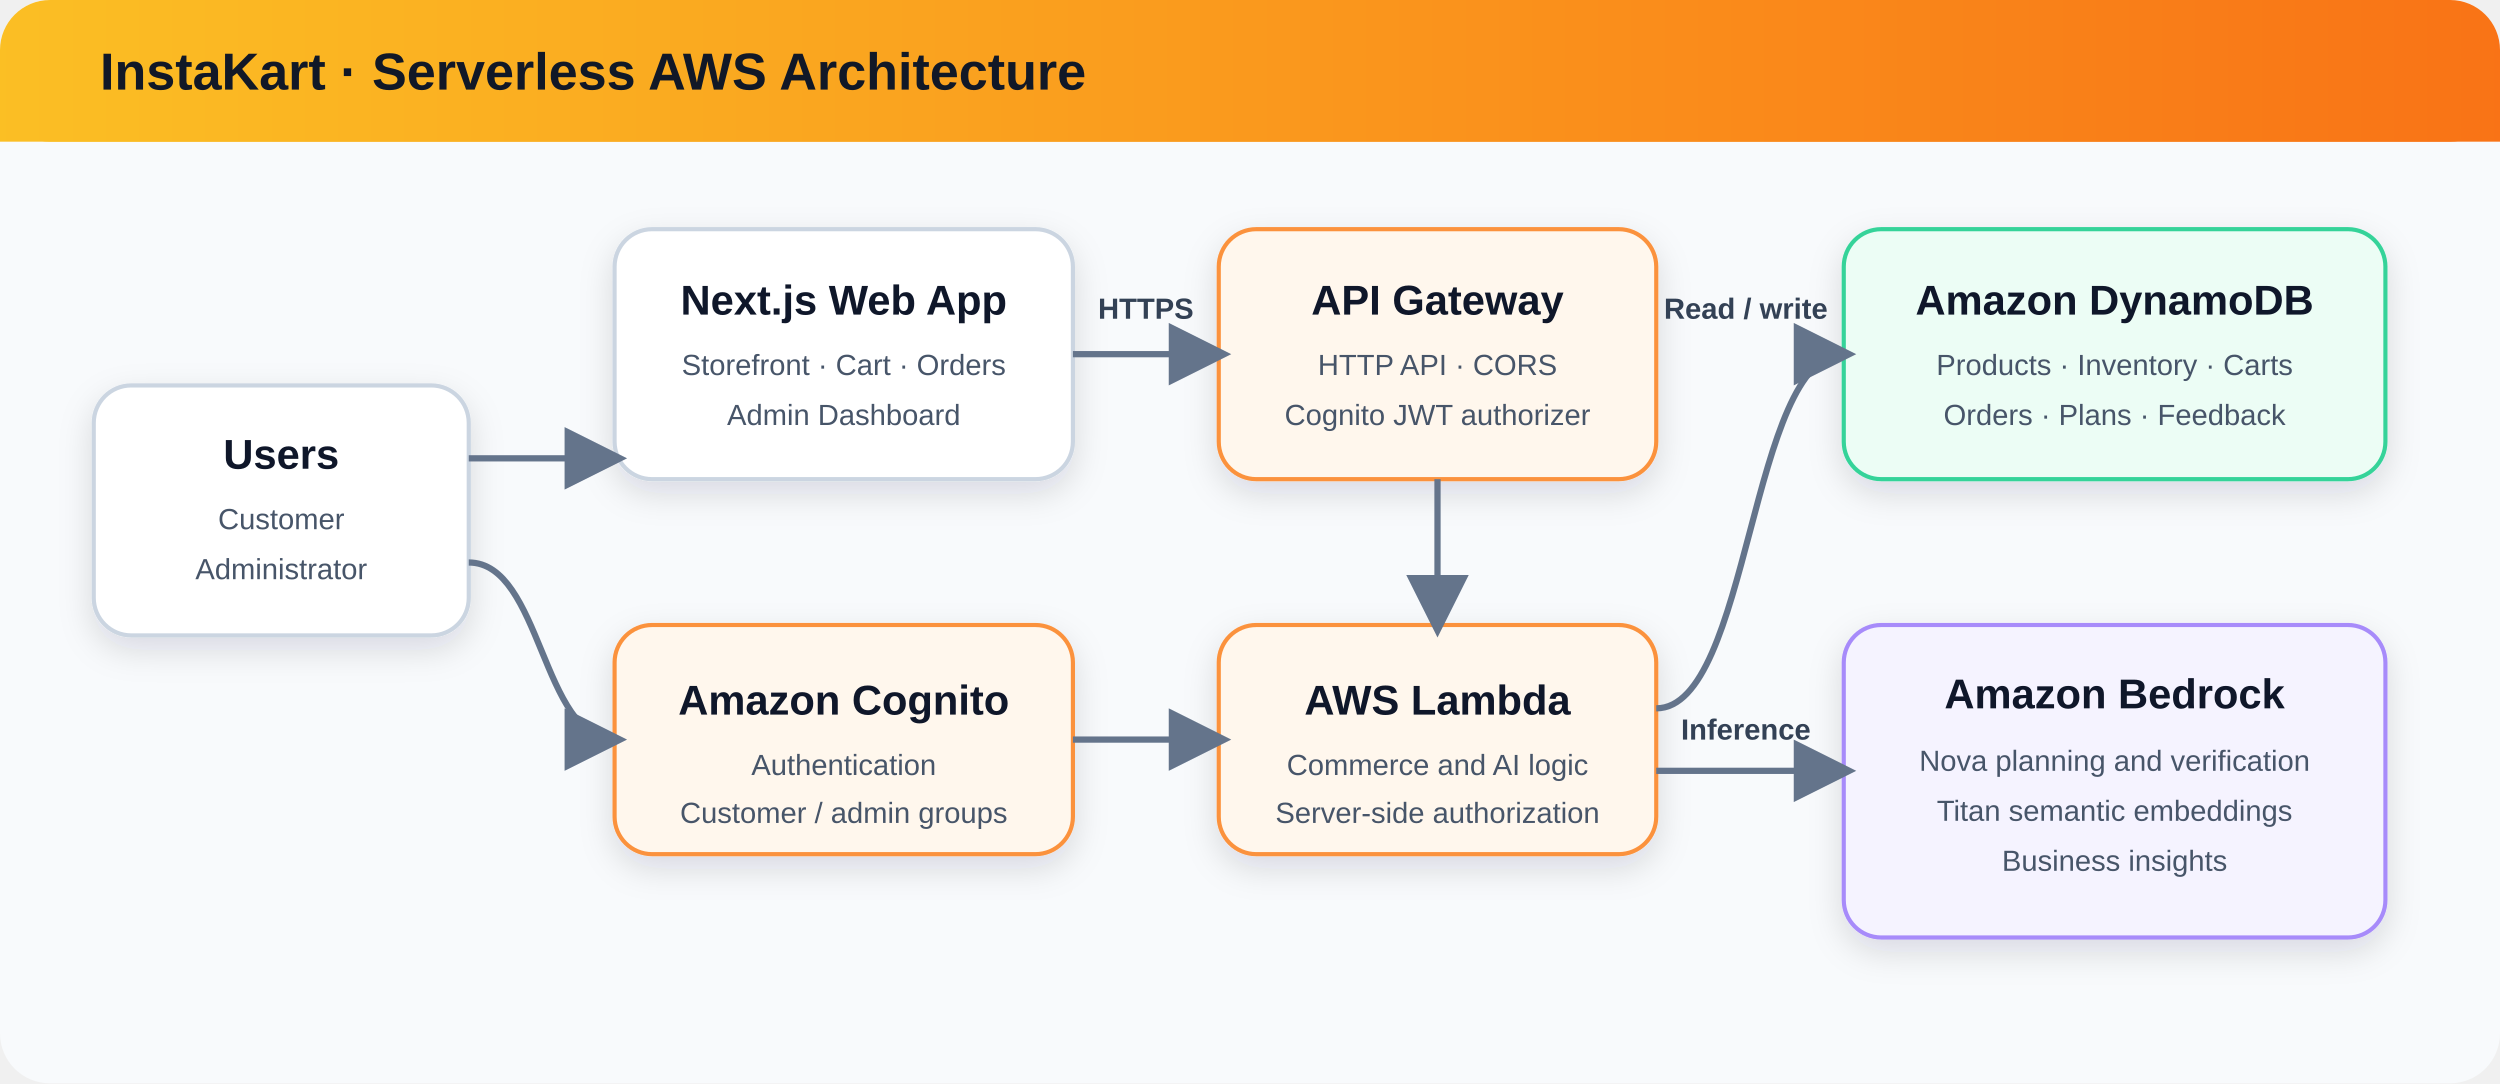
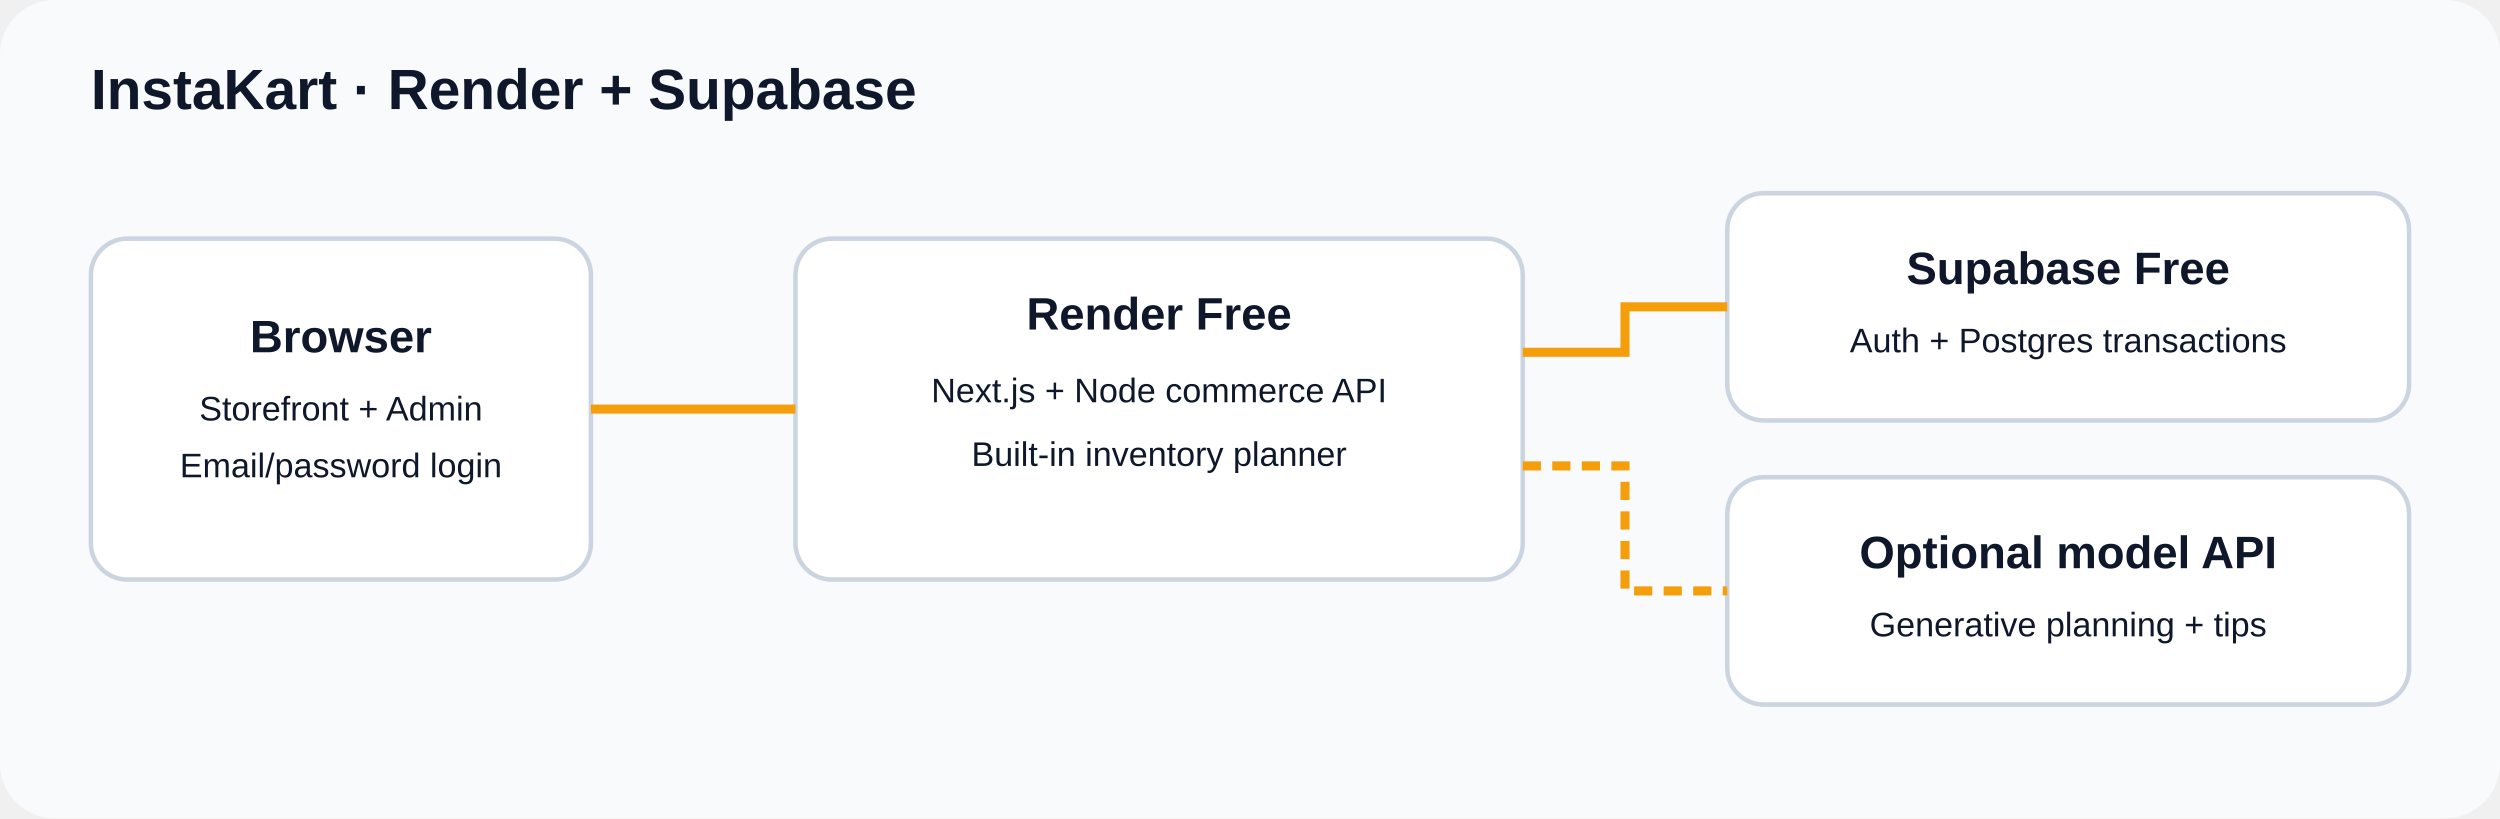
- <svg xmlns="http://www.w3.org/2000/svg" width="1200" height="520" viewBox="0 0 1200 520" role="img" aria-labelledby="title desc">
-   <defs>
-     <linearGradient id="header" x1="0" x2="1">
-       <stop offset="0" stop-color="#fbbf24" />
-       <stop offset="1" stop-color="#f97316" />
-     </linearGradient>
-     <filter id="shadow" x="-20%" y="-20%" width="140%" height="140%">
-       <feDropShadow dx="0" dy="6" stdDeviation="8" flood-color="#0f172a" flood-opacity=".13" />
-     </filter>
-     <marker id="arrow" markerWidth="10" markerHeight="10" refX="8" refY="5" orient="auto">
-       <path d="M0 0L10 5L0 10Z" fill="#64748b" />
-     </marker>
-     <style>
-       .box{fill:#fff;stroke:#cbd5e1;stroke-width:2;rx:18;filter:url(#shadow)}
-       .aws{fill:#fff7ed;stroke:#fb923c}
-       .data{fill:#ecfdf5;stroke:#34d399}
-       .ai{fill:#f5f3ff;stroke:#a78bfa}
-       .title{font:700 20px Arial,sans-serif;fill:#0f172a}
-       .sub{font:14px Arial,sans-serif;fill:#475569}
-       .label{font:700 14px Arial,sans-serif;fill:#334155}
-       .line{fill:none;stroke:#64748b;stroke-width:3;marker-end:url(#arrow)}
-     </style>
-   </defs>
-   <rect width="1200" height="520" rx="24" fill="#f8fafc" />
-   <rect x="0" y="0" width="1200" height="68" rx="24" fill="url(#header)" />
-   <rect x="0" y="44" width="1200" height="24" fill="url(#header)" />
-   <text x="48" y="43" font-family="Arial,sans-serif" font-size="25" font-weight="800" fill="#111827">InstaKart · Serverless AWS Architecture</text>
-   <rect class="box" x="45" y="185" width="180" height="120" />
-   <text class="title" x="135" y="225" text-anchor="middle">Users</text>
-   <text class="sub" x="135" y="254" text-anchor="middle">Customer</text>
-   <text class="sub" x="135" y="278" text-anchor="middle">Administrator</text>
-   <rect class="box" x="295" y="110" width="220" height="120" />
-   <text class="title" x="405" y="151" text-anchor="middle">Next.js Web App</text>
-   <text class="sub" x="405" y="180" text-anchor="middle">Storefront · Cart · Orders</text>
-   <text class="sub" x="405" y="204" text-anchor="middle">Admin Dashboard</text>
-   <rect class="box aws" x="295" y="300" width="220" height="110" />
-   <text class="title" x="405" y="343" text-anchor="middle">Amazon Cognito</text>
-   <text class="sub" x="405" y="372" text-anchor="middle">Authentication</text>
-   <text class="sub" x="405" y="395" text-anchor="middle">Customer / admin groups</text>
-   <rect class="box aws" x="585" y="110" width="210" height="120" />
-   <text class="title" x="690" y="151" text-anchor="middle">API Gateway</text>
-   <text class="sub" x="690" y="180" text-anchor="middle">HTTP API · CORS</text>
-   <text class="sub" x="690" y="204" text-anchor="middle">Cognito JWT authorizer</text>
-   <rect class="box aws" x="585" y="300" width="210" height="110" />
-   <text class="title" x="690" y="343" text-anchor="middle">AWS Lambda</text>
-   <text class="sub" x="690" y="372" text-anchor="middle">Commerce and AI logic</text>
-   <text class="sub" x="690" y="395" text-anchor="middle">Server-side authorization</text>
-   <rect class="box data" x="885" y="110" width="260" height="120" />
-   <text class="title" x="1015" y="151" text-anchor="middle">Amazon DynamoDB</text>
-   <text class="sub" x="1015" y="180" text-anchor="middle">Products · Inventory · Carts</text>
-   <text class="sub" x="1015" y="204" text-anchor="middle">Orders · Plans · Feedback</text>
-   <rect class="box ai" x="885" y="300" width="260" height="150" />
-   <text class="title" x="1015" y="340" text-anchor="middle">Amazon Bedrock</text>
-   <text class="sub" x="1015" y="370" text-anchor="middle">Nova planning and verification</text>
-   <text class="sub" x="1015" y="394" text-anchor="middle">Titan semantic embeddings</text>
-   <text class="sub" x="1015" y="418" text-anchor="middle">Business insights</text>
-   <path class="line" d="M225 220H295" />
-   <path class="line" d="M225 270C260 270 260 355 295 355" />
-   <path class="line" d="M515 170H585" />
-   <path class="line" d="M515 355H585" />
-   <path class="line" d="M690 230V300" />
-   <path class="line" d="M795 340C840 340 840 170 885 170" />
-   <path class="line" d="M795 370H885" />
-   <text class="label" x="550" y="153" text-anchor="middle">HTTPS</text>
-   <text class="label" x="838" y="153" text-anchor="middle">Read / write</text>
-   <text class="label" x="838" y="355" text-anchor="middle">Inference</text>
+ <svg xmlns="http://www.w3.org/2000/svg" width="1100" height="360" viewBox="0 0 1100 360" role="img" aria-labelledby="title desc">
+   <rect width="1100" height="360" rx="24" fill="#f8fafc" />
+   <g font-family="Arial,sans-serif" fill="#0f172a">
+     <text x="40" y="48" font-size="25" font-weight="bold">InstaKart · Render + Supabase</text>
+     <g stroke="#cbd5e1" stroke-width="2" fill="white">
+       <rect x="40" y="105" width="220" height="150" rx="16" />
+       <rect x="350" y="105" width="320" height="150" rx="16" />
+       <rect x="760" y="85" width="300" height="100" rx="16" />
+       <rect x="760" y="210" width="300" height="100" rx="16" />
+     </g>
+     <g font-size="20" font-weight="bold" text-anchor="middle">
+       <text x="150" y="155">Browser</text>
+       <text x="510" y="145">Render Free</text>
+       <text x="910" y="125">Supabase Free</text>
+       <text x="910" y="250">Optional model API</text>
+     </g>
+     <g font-size="15" text-anchor="middle">
+       <text x="150" y="185">Storefront + Admin</text>
+       <text x="150" y="210">Email/password login</text>
+       <text x="510" y="177">Next.js + Node commerce API</text>
+       <text x="510" y="205">Built-in inventory planner</text>
+       <text x="910" y="155">Auth + Postgres transactions</text>
+       <text x="910" y="280">Generative planning + tips</text>
+     </g>
+     <g stroke="#f59e0b" stroke-width="4" fill="none">
+       <path d="M260 180H350" />
+       <path d="M670 155H715V135H760" />
+       <path d="M670 205H715V260H760" stroke-dasharray="8 5" />
+     </g>
+   </g>
</svg>
